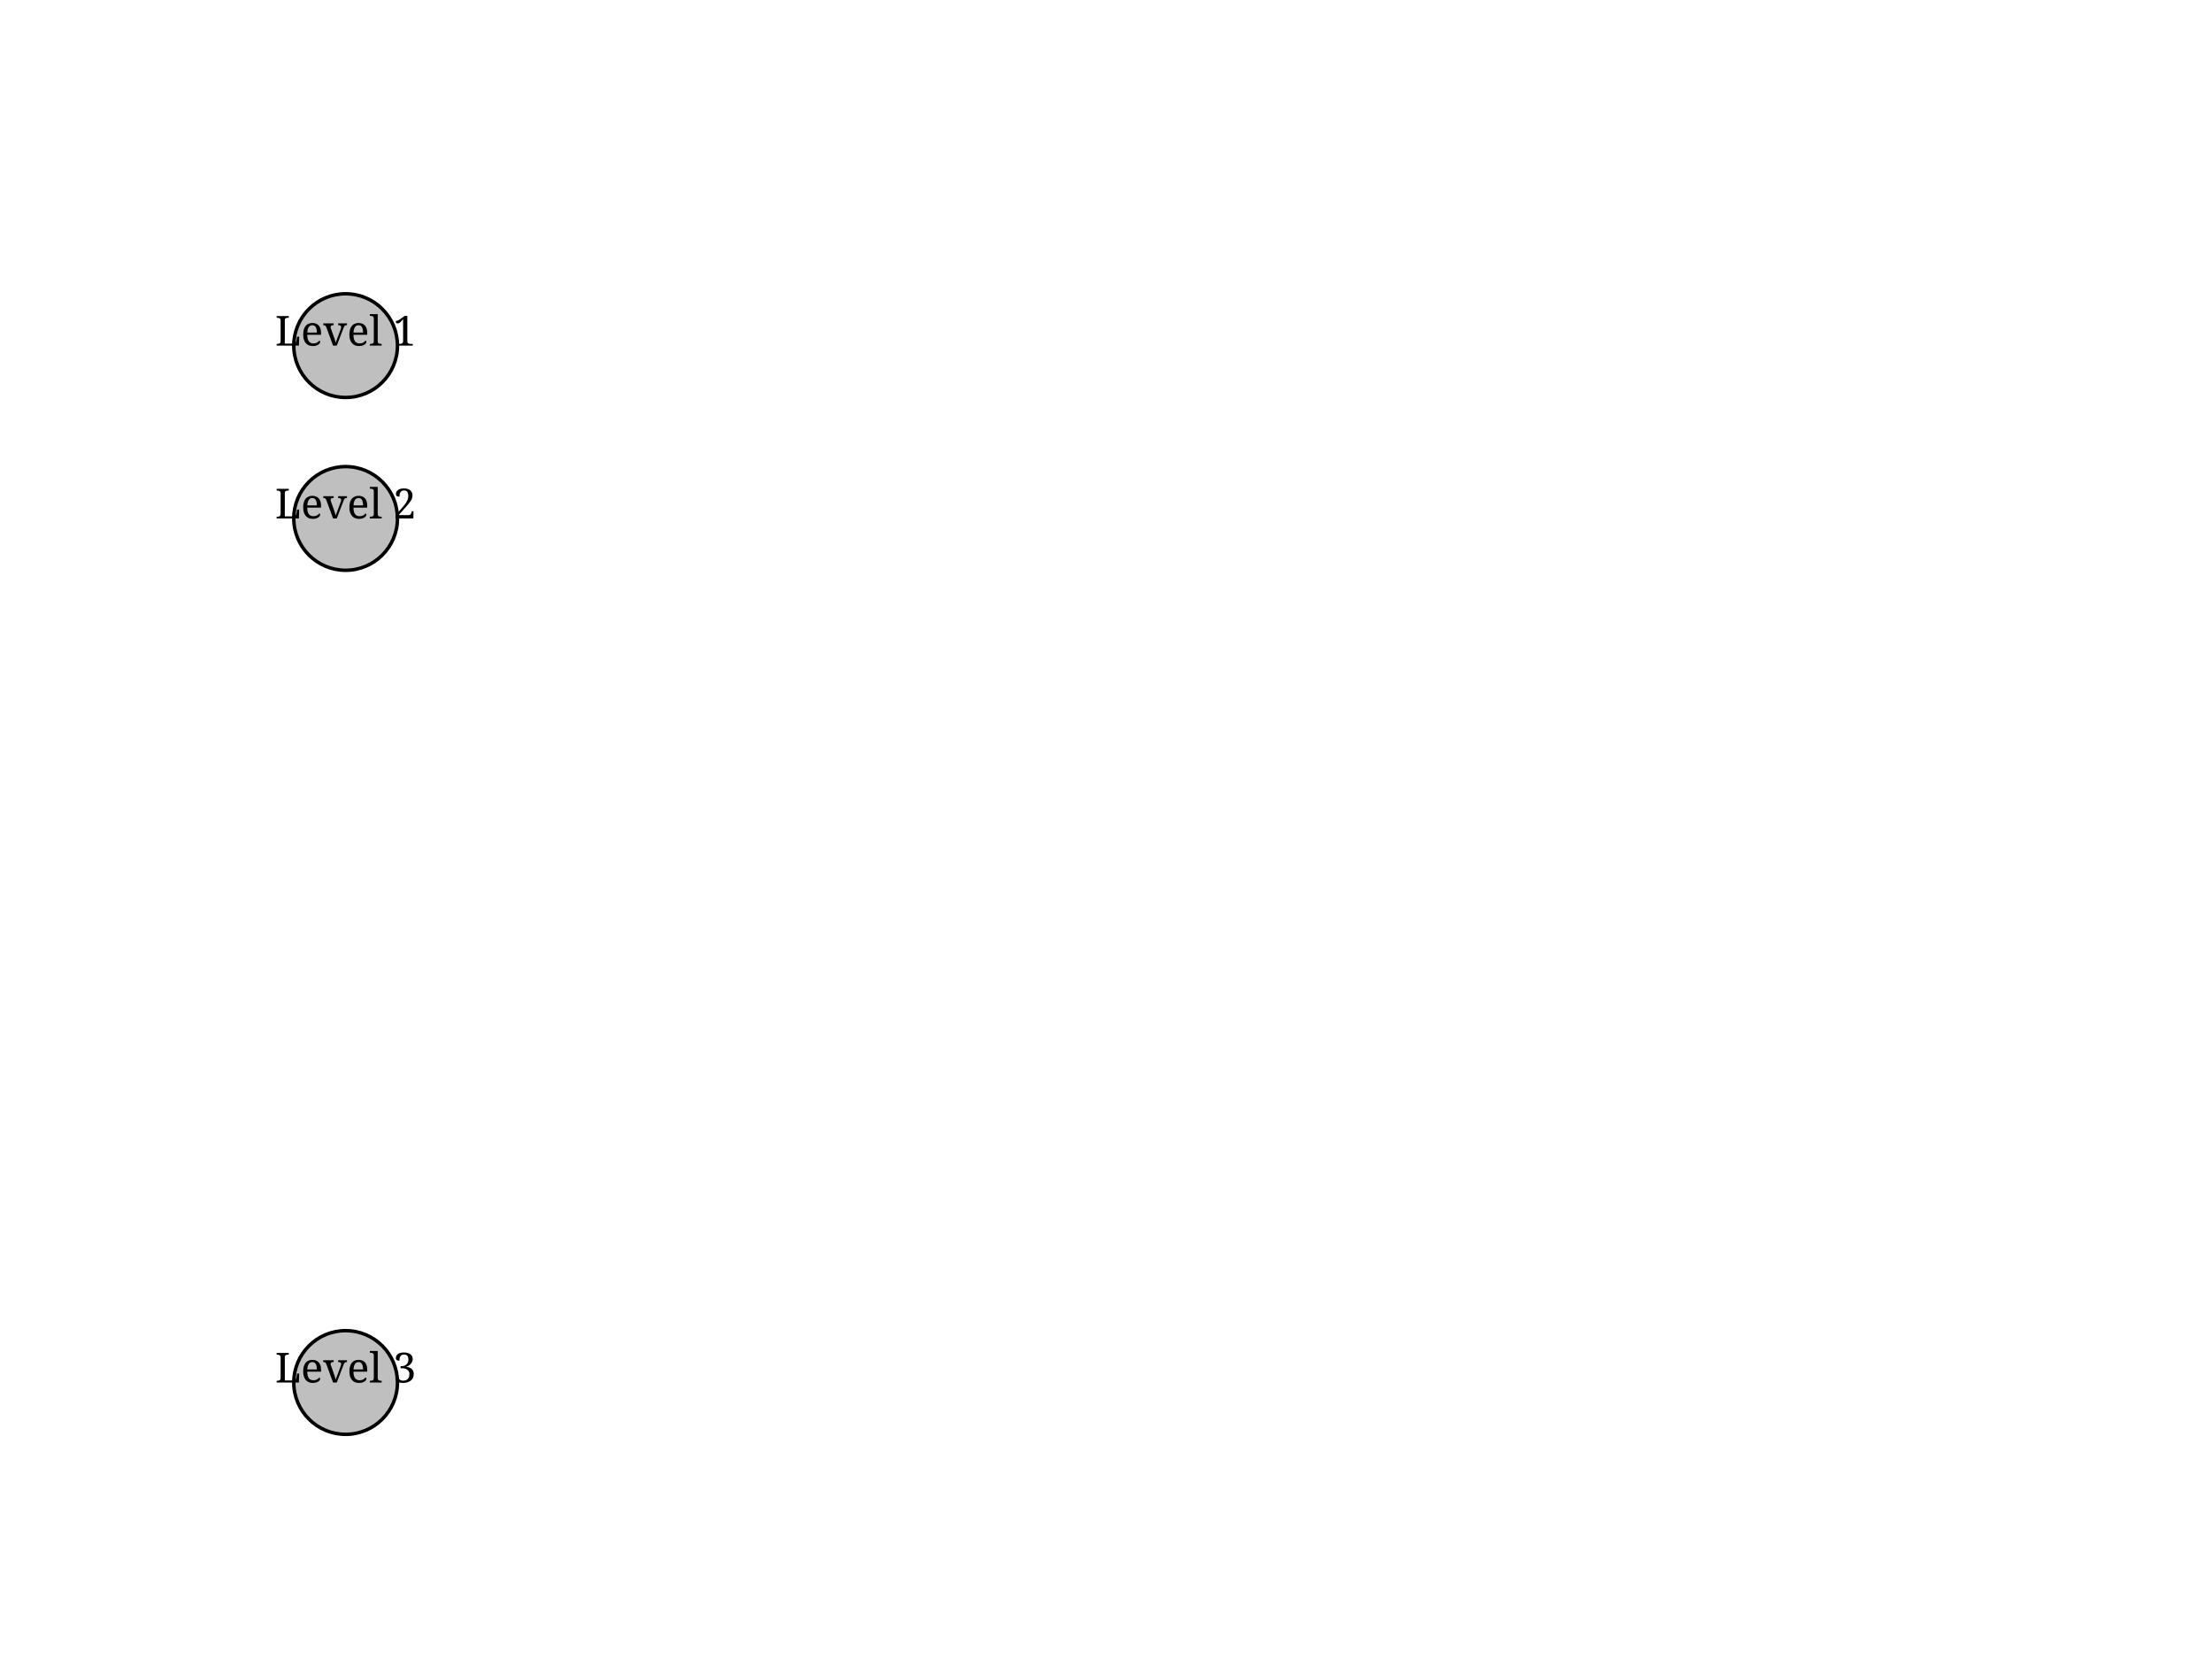
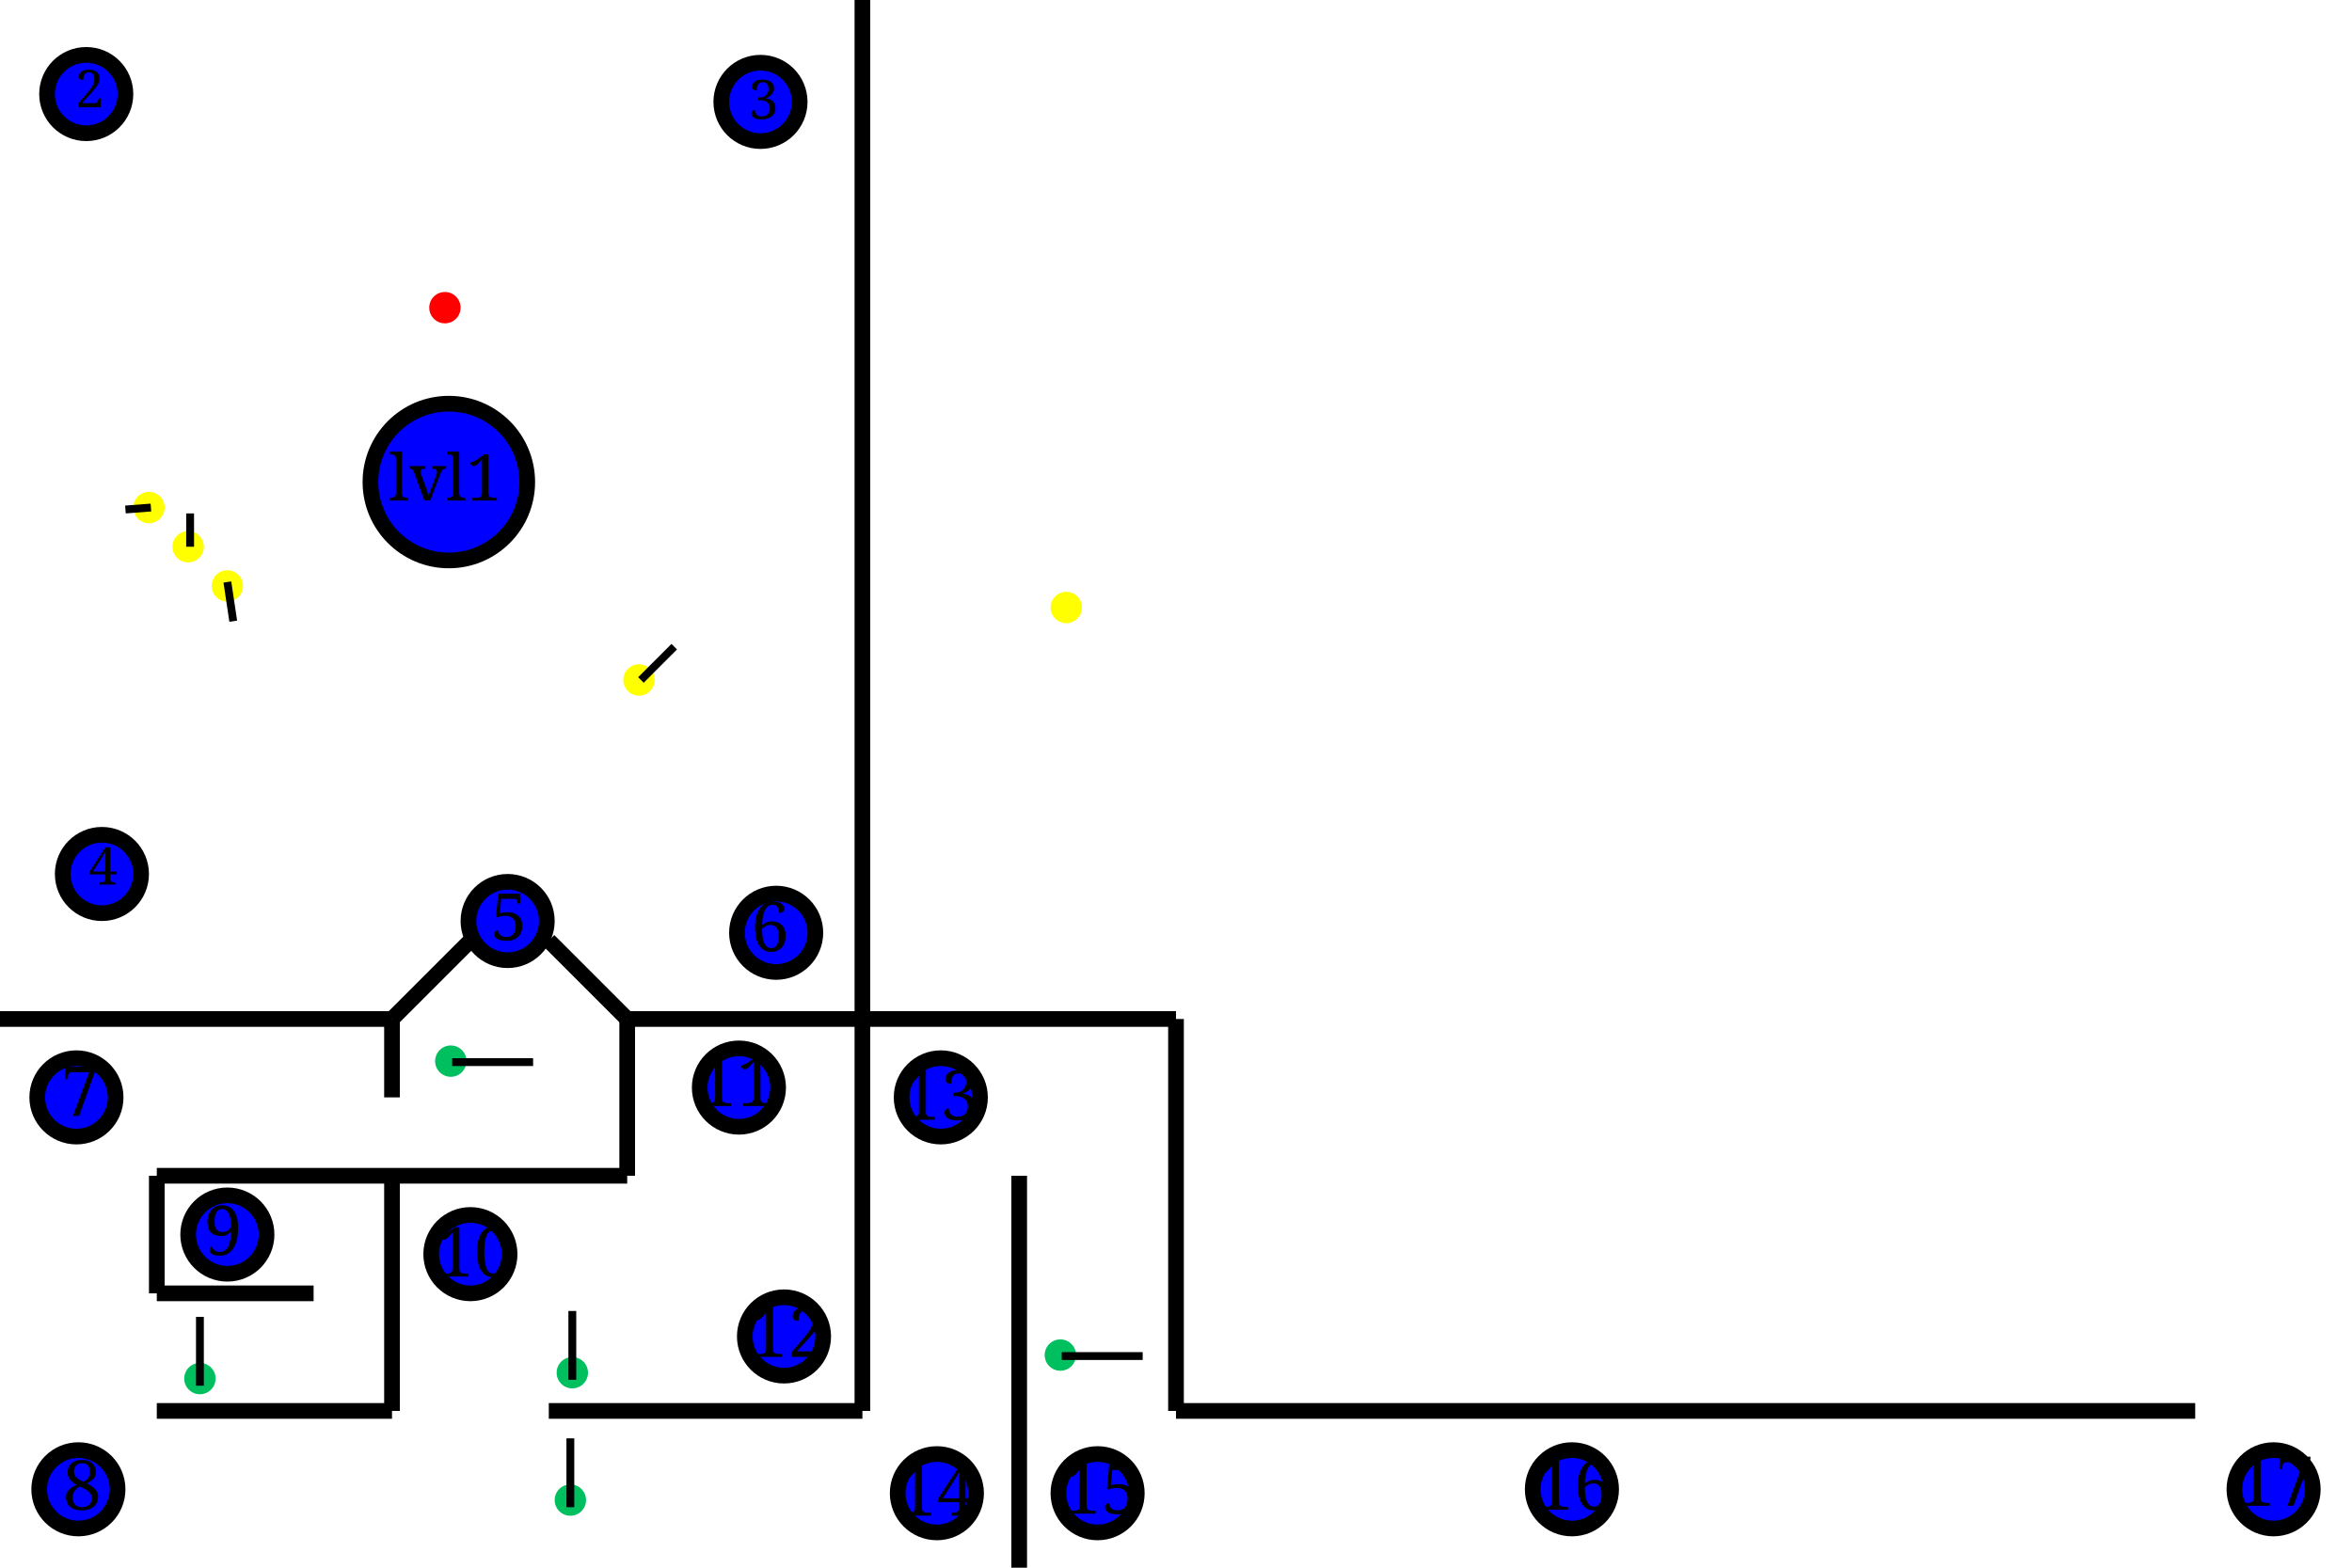
- <svg xmlns="http://www.w3.org/2000/svg" xmlns:xlink="http://www.w3.org/1999/xlink" width="640" height="480">
+ <svg xmlns="http://www.w3.org/2000/svg" xmlns:xlink="http://www.w3.org/1999/xlink" width="300" height="200">
  <g>
-     <a xlink:href="lvl1.svg" transform="translate(100 100)">
-       <circle id="svg_2" r="15" cy="0" cx="0" stroke-width="1" stroke="#000000" fill="#bfbfbf" />
-       <text xml:space="preserve" text-anchor="middle" font-family="serif" font-size="12" id="svg_2" y="0" x="0" stroke-linecap="null" stroke-linejoin="null" stroke-dasharray="null" stroke-width="0" stroke="#000000" fill="#000000">Level 1</text>
+     <line id="svg_1" y2="130" x2="110" y1="0" x1="110" stroke-width="2" stroke="#000000" fill="none" />
+     <line id="svg_2" y2="130" x2="50" y1="130" x1="0" stroke-width="2" stroke="#000000" fill="none" />
+     <line id="svg_3" y2="130" x2="110" y1="130" x1="80" stroke-width="2" stroke="#000000" fill="none" />
+     <line id="svg_4" y2="120" x2="60" y1="130" x1="50" stroke-width="2" stroke="#000000" fill="none" />
+     <line id="svg_5" y2="130" x2="80" y1="120" x1="70" stroke-width="2" stroke="#000000" fill="none" />
+     <line id="svg_6" y2="140" x2="50" y1="130" x1="50" stroke-width="2" stroke="#000000" fill="none" />
+     <line id="svg_7" y2="150" x2="80" y1="130" x1="80" stroke-width="2" stroke="#000000" fill="none" />
+     <line id="svg_8" y2="150" x2="80" y1="150" x1="20" stroke-width="2" stroke="#000000" fill="none" />
+     <line id="svg_9" y2="150" x2="50" y1="180" x1="50" stroke-width="2" stroke="#000000" fill="none" />
+     <line id="svg_10" y2="180" x2="50" y1="180" x1="20" stroke-width="2" stroke="#000000" fill="none" />
+     <line id="svg_12" y2="165" x2="20" y1="150" x1="20" stroke-width="2" stroke="#000000" fill="none" />
+     <line id="svg_14" y2="165" x2="20" y1="165" x1="40" stroke-width="2" stroke="#000000" fill="none" />
+     <line id="svg_15" y2="180" x2="110" y1="180" x1="70" stroke-width="2" stroke="#000000" fill="none" />
+     <line id="svg_16" y2="180" x2="110" y1="130" x1="110" stroke-width="2" stroke="#000000" fill="none" />
+     <line id="svg_17" y2="150" x2="130" y1="200" x1="130" stroke-width="2" stroke="#000000" fill="none" />
+     <line id="svg_18" y2="130" x2="150" y1="130" x1="110" stroke-width="2" stroke="#000000" fill="none" />
+     <line id="svg_19" y2="130" x2="150" y1="180" x1="150" stroke-width="2" stroke="#000000" fill="none" />
+     <line id="svg_20" y2="180" x2="150" y1="180" x1="280" stroke-width="2" stroke="#000000" fill="none" />
+     <circle id="svg_41" r="2" cy="39.25" cx="56.75" stroke-linecap="null" stroke-linejoin="null" stroke-dasharray="null" stroke-width="0" stroke="#000000" fill="#ff0000" />
+     <a stroke="#000000" xlink:href="lvl1.svg" id="svg_43">
+       <circle id="svg_24" r="10" cy="61.5" cx="57.25" stroke-width="2" stroke="#000000" fill="#0000ff" />
+       <text transform="matrix(0.342105 0 0 0.342105 24.3421 33.5526)" xml:space="preserve" text-anchor="middle" font-family="serif" font-size="24" id="svg_42" y="88.577" x="94.981" stroke-linecap="null" stroke-linejoin="null" stroke-dasharray="null" stroke-width="0" stroke="#000000" fill="#000000">lvl1</text>
    </a>
-     <a xlink:href="lvl2.svg" transform="translate(100 150)">
-       <circle id="svg_2" r="15" cy="0" cx="0" stroke-width="1" stroke="#000000" fill="#bfbfbf" />
-       <text xml:space="preserve" text-anchor="middle" font-family="serif" font-size="12" id="svg_2" y="0" x="0" stroke-linecap="null" stroke-linejoin="null" stroke-dasharray="null" stroke-width="0" stroke="#000000" fill="#000000">Level 2</text>
+     <a stroke="#000000" xlink:href="lvl2.svg" id="svg_45">
+       <circle id="svg_22" r="5" cy="12" cx="11" stroke-width="2" stroke="#000000" fill="#0000ff" />
+       <text transform="matrix(0.276316 0 0 0.276316 7.23684 6.51316)" xml:space="preserve" text-anchor="middle" font-family="serif" font-size="24" id="svg_44" y="25.976" x="15.179" stroke-linecap="null" stroke-linejoin="null" stroke-dasharray="null" stroke-width="0" stroke="#000000" fill="#000000">2</text>
    </a>
-     <a xlink:href="lvl3.svg" transform="translate(100 400)">
-       <circle id="svg_2" r="15" cy="0" cx="0" stroke-width="1" stroke="#000000" fill="#bfbfbf" />
-       <text xml:space="preserve" text-anchor="middle" font-family="serif" font-size="12" id="svg_2" y="0" x="0" stroke-linecap="null" stroke-linejoin="null" stroke-dasharray="null" stroke-width="0" stroke="#000000" fill="#000000">Level 3</text>
+     <a stroke="#000000" xlink:href="lvl3.svg" id="svg_47">
+       <circle id="svg_23" r="5" cy="13" cx="97" stroke-width="2" stroke="#000000" fill="#0000ff" />
+       <text transform="matrix(0.288462 0 0 0.288462 27.75 -1.42308)" xml:space="preserve" text-anchor="middle" font-family="serif" font-size="24" id="svg_46" y="57.517" x="241.366" stroke-linecap="null" stroke-linejoin="null" stroke-dasharray="null" stroke-width="0" stroke="#000000" fill="#000000">3</text>
+     </a>
+     <a stroke="#000000" xlink:href="lvl4.svg" id="svg_49">
+       <circle id="svg_26" r="5" cy="111.5" cx="13" stroke-width="2" stroke="#000000" fill="#0000ff" />
+       <text transform="matrix(0.277693 0 0 0.277693 14.2661 18.6)" xml:space="preserve" text-anchor="middle" font-family="serif" font-size="24" id="svg_48" y="339.439" x="-4.109" stroke-linecap="null" stroke-linejoin="null" stroke-dasharray="null" stroke-width="0" stroke="#000000" fill="#000000">4</text>
+     </a>
+     <circle fill="#ffff00" stroke="#000000" stroke-width="0" stroke-dasharray="null" stroke-linejoin="null" stroke-linecap="null" cx="136" cy="77.5" r="2" id="svg_51" />
+     <g id="svg_56">
+       <circle fill="#ffff00" stroke="#000000" stroke-width="0" stroke-dasharray="null" stroke-linejoin="null" stroke-linecap="null" cx="81.5" cy="86.75" r="2" id="svg_21" />
+       <line fill="none" stroke="#000000" stroke-dasharray="null" stroke-linejoin="null" stroke-linecap="null" x1="86" y1="82.5" x2="81.75" y2="86.75" id="svg_52" />
+     </g>
+     <g id="svg_57">
+       <circle fill="#ffff00" stroke="#000000" stroke-width="0" stroke-dasharray="null" stroke-linejoin="null" stroke-linecap="null" cx="29" cy="74.75" r="2" id="svg_39" />
+       <line fill="none" stroke="#000000" stroke-dasharray="null" stroke-linejoin="null" stroke-linecap="null" x1="29.75" y1="79.25" x2="29" y2="74.25" id="svg_53" />
+     </g>
+     <g id="svg_58">
+       <circle fill="#ffff00" stroke="#000000" stroke-width="0" stroke-dasharray="null" stroke-linejoin="null" stroke-linecap="null" cx="24" cy="69.75" r="2" id="svg_36" />
+       <line fill="none" stroke="#000000" stroke-dasharray="null" stroke-linejoin="null" stroke-linecap="null" x1="24.25" y1="65.5" x2="24.25" y2="69.75" id="svg_54" />
+     </g>
+     <g id="svg_59">
+       <circle fill="#ffff00" stroke="#000000" stroke-width="0" stroke-dasharray="null" stroke-linejoin="null" stroke-linecap="null" cx="19" cy="64.75" r="2" id="svg_13" />
+       <line fill="none" stroke="#000000" stroke-dasharray="null" stroke-linejoin="null" stroke-linecap="null" x1="16" y1="65" x2="19.25" y2="64.75" id="svg_55" />
+     </g>
+     <a id="svg_62" xlink:href="lvl5.svg" stroke="#000000">
+       <circle id="svg_25" r="5" cy="117.5" cx="64.75" stroke-width="2" stroke="#000000" fill="#0000ff" />
+       <text transform="matrix(0.346154 0 0 0.346154 36.6154 60.1538)" xml:space="preserve" text-anchor="middle" font-family="serif" font-size="24" id="svg_50" y="172.722" x="81.75" stroke-linecap="null" stroke-linejoin="null" stroke-dasharray="null" stroke-width="0" stroke="#000000" fill="#000000">5</text>
+     </a>
+     <a id="svg_75" xlink:href="lvl6.svg" stroke="#000000">
+       <circle id="svg_27" r="5" cy="119" cx="99" stroke-width="2" stroke="#000000" fill="#0000ff" />
+       <text fill="#000000" stroke="#000000" stroke-width="0" stroke-dasharray="null" stroke-linejoin="null" stroke-linecap="null" x="178.487" y="215.763" id="svg_63" font-size="24" font-family="serif" text-anchor="middle" xml:space="preserve" transform="matrix(0.365385 0 0 0.365385 33 42.5192)">6</text>
+     </a>
+     <a id="svg_76" xlink:href="lvl7.svg" stroke="#000000">
+       <circle id="svg_28" r="5" cy="140" cx="9.75" stroke-width="2" stroke="#000000" fill="#0000ff" />
+       <text fill="#000000" stroke="#000000" stroke-width="0" stroke-dasharray="null" stroke-linejoin="null" stroke-linecap="null" x="-62.355" y="273.237" font-size="24" font-family="serif" text-anchor="middle" xml:space="preserve" transform="matrix(0.365385 0 0 0.365385 33 42.5192)" id="svg_64">7</text>
+     </a>
+     <a id="svg_77" xlink:href="lvl9.svg" stroke="#000000">
+       <circle id="svg_29" r="5" cy="157.5" cx="29" stroke-width="2" stroke="#000000" fill="#0000ff" />
+       <text fill="#000000" stroke="#000000" stroke-width="0" stroke-dasharray="null" stroke-linejoin="null" stroke-linecap="null" x="-12.408" y="321.816" font-size="24" font-family="serif" text-anchor="middle" xml:space="preserve" transform="matrix(0.365385 0 0 0.365385 33 42.5192)" id="svg_66">9</text>
+     </a>
+     <a id="svg_78" xlink:href="lvl11.svg" stroke="#000000">
+       <circle id="svg_31" r="5" cy="138.75" cx="94.25" stroke-width="2" stroke="#000000" fill="#0000ff" />
+       <text fill="#000000" stroke="#000000" stroke-width="0" stroke-dasharray="null" stroke-linejoin="null" stroke-linecap="null" x="166.855" y="269.816" font-size="24" font-family="serif" text-anchor="middle" xml:space="preserve" transform="matrix(0.365385 0 0 0.365385 33 42.5192)" id="svg_65">11</text>
+     </a>
+     <a id="svg_79" xlink:href="lvl10.svg" stroke="#000000">
+       <circle id="svg_33" r="5" cy="160" cx="60" stroke-width="2" stroke="#000000" fill="#0000ff" />
+       <text fill="#000000" stroke="#000000" stroke-width="0" stroke-dasharray="null" stroke-linejoin="null" stroke-linecap="null" x="75.171" y="329.342" font-size="24" font-family="serif" text-anchor="middle" xml:space="preserve" transform="matrix(0.365385 0 0 0.365385 33 42.5192)" id="svg_67">10</text>
+     </a>
+     <a id="svg_80" xlink:href="lvl12.svg" stroke="#000000">
+       <circle id="svg_32" r="5" cy="170.5" cx="100" stroke-width="2" stroke="#000000" fill="#0000ff" />
+       <text fill="#000000" stroke="#000000" stroke-width="0" stroke-dasharray="null" stroke-linejoin="null" stroke-linecap="null" x="184.645" y="357.394" font-size="24" font-family="serif" text-anchor="middle" xml:space="preserve" transform="matrix(0.365385 0 0 0.365385 33 42.5192)" id="svg_69">12</text>
+     </a>
+     <a id="svg_81" xlink:href="lvl13.svg" stroke="#000000">
+       <circle id="svg_34" r="5" cy="140" cx="120" stroke-width="2" stroke="#000000" fill="#0000ff" />
+       <text fill="#000000" stroke="#000000" stroke-width="0" stroke-dasharray="null" stroke-linejoin="null" stroke-linecap="null" x="238.013" y="274.605" font-size="24" font-family="serif" text-anchor="middle" xml:space="preserve" transform="matrix(0.365385 0 0 0.365385 33 42.5192)" id="svg_70">13</text>
+     </a>
+     <a id="svg_82" xlink:href="lvl14.svg" stroke="#000000">
+       <circle id="svg_40" r="5" cy="190.5" cx="119.5" stroke-width="2" stroke="#000000" fill="#0000ff" />
+       <text fill="#000000" stroke="#000000" stroke-width="0" stroke-dasharray="null" stroke-linejoin="null" stroke-linecap="null" x="236.645" y="412.815" font-size="24" font-family="serif" text-anchor="middle" xml:space="preserve" transform="matrix(0.365385 0 0 0.365385 33 42.5192)" id="svg_71">14</text>
+     </a>
+     <a id="svg_83" xlink:href="lvl15.svg" stroke="#000000">
+       <circle id="svg_35" r="5" cy="190.5" cx="140" stroke-width="2" stroke="#000000" fill="#0000ff" />
+       <text fill="#000000" stroke="#000000" stroke-width="0" stroke-dasharray="null" stroke-linejoin="null" stroke-linecap="null" x="294.118" y="412.131" font-size="24" font-family="serif" text-anchor="middle" xml:space="preserve" transform="matrix(0.365385 0 0 0.365385 33 42.5192)" id="svg_72">15</text>
+     </a>
+     <a id="svg_84" xlink:href="lvl16.svg" stroke="#000000">
+       <circle id="svg_37" r="5" cy="190" cx="200.5" stroke-width="2" stroke="#000000" fill="#0000ff" />
+       <text fill="#000000" stroke="#000000" stroke-width="0" stroke-dasharray="null" stroke-linejoin="null" stroke-linecap="null" x="459.013" y="410.763" font-size="24" font-family="serif" text-anchor="middle" xml:space="preserve" transform="matrix(0.365385 0 0 0.365385 33 42.5192)" id="svg_73">16</text>
+     </a>
+     <a id="svg_85" xlink:href="lvl17.svg" stroke="#000000">
+       <circle id="svg_38" r="5" cy="190" cx="290" stroke-width="2" stroke="#000000" fill="#0000ff" />
+       <text fill="#000000" stroke="#000000" stroke-width="0" stroke-dasharray="null" stroke-linejoin="null" stroke-linecap="null" x="703.96" y="409.394" font-size="24" font-family="serif" text-anchor="middle" xml:space="preserve" transform="matrix(0.365385 0 0 0.365385 33 42.5192)" id="svg_74">17</text>
+     </a>
+     <g id="svg_87">
+       <circle fill="#00bf5f" stroke="#000000" stroke-width="0" stroke-dasharray="null" stroke-linejoin="null" stroke-linecap="null" cx="57.5" cy="135.375" r="2" id="svg_11" />
+       <line fill="none" stroke="#000000" stroke-width="null" stroke-dasharray="null" stroke-linejoin="null" stroke-linecap="null" x1="68" y1="135.5" x2="57.674" y2="135.5" id="svg_86" />
+     </g>
+     <g id="svg_88">
+       <circle fill="#00bf5f" stroke="#000000" stroke-width="0" stroke-dasharray="null" stroke-linejoin="null" stroke-linecap="null" cx="135.25" cy="172.875" r="2" id="svg_89" />
+       <line fill="none" stroke="#000000" stroke-width="null" stroke-dasharray="null" stroke-linejoin="null" stroke-linecap="null" x1="145.75" y1="173" x2="135.424" y2="173" id="svg_90" />
+     </g>
+     <g id="svg_95">
+       <circle fill="#00bf5f" stroke="#000000" stroke-width="0" stroke-dasharray="null" stroke-linejoin="null" stroke-linecap="null" cx="72.75" cy="191.375" r="2" id="svg_92" />
+       <line fill="none" stroke="#000000" stroke-width="null" stroke-dasharray="null" stroke-linejoin="null" stroke-linecap="null" x1="72.75" y1="183.5" x2="72.75" y2="192.282" id="svg_94" />
+     </g>
+     <g id="svg_96">
+       <circle fill="#00bf5f" stroke="#000000" stroke-width="0" stroke-dasharray="null" stroke-linejoin="null" stroke-linecap="null" cx="25.5" cy="175.875" r="2" id="svg_97" />
+       <line fill="none" stroke="#000000" stroke-width="null" stroke-dasharray="null" stroke-linejoin="null" stroke-linecap="null" x1="25.5" y1="168" x2="25.5" y2="176.782" id="svg_98" />
+     </g>
+     <g id="svg_99">
+       <circle fill="#00bf5f" stroke="#000000" stroke-width="0" stroke-dasharray="null" stroke-linejoin="null" stroke-linecap="null" cx="73" cy="175.125" r="2" id="svg_100" />
+       <line fill="none" stroke="#000000" stroke-width="null" stroke-dasharray="null" stroke-linejoin="null" stroke-linecap="null" x1="73" y1="167.25" x2="73" y2="176.032" id="svg_101" />
+     </g>
+     <a stroke="#000000" xlink:href="lvl8.svg" id="svg_60">
+       <circle id="svg_30" r="5" cy="190" cx="10" stroke-width="2" stroke="#000000" fill="#0000ff" />
+       <text fill="#000000" stroke="#000000" stroke-width="0" stroke-dasharray="null" stroke-linejoin="null" stroke-linecap="null" x="-61.671" y="410.763" font-size="24" font-family="serif" text-anchor="middle" xml:space="preserve" transform="matrix(0.365385 0 0 0.365385 33 42.5192)" id="svg_68">8</text>
    </a>
  </g>
</svg>
